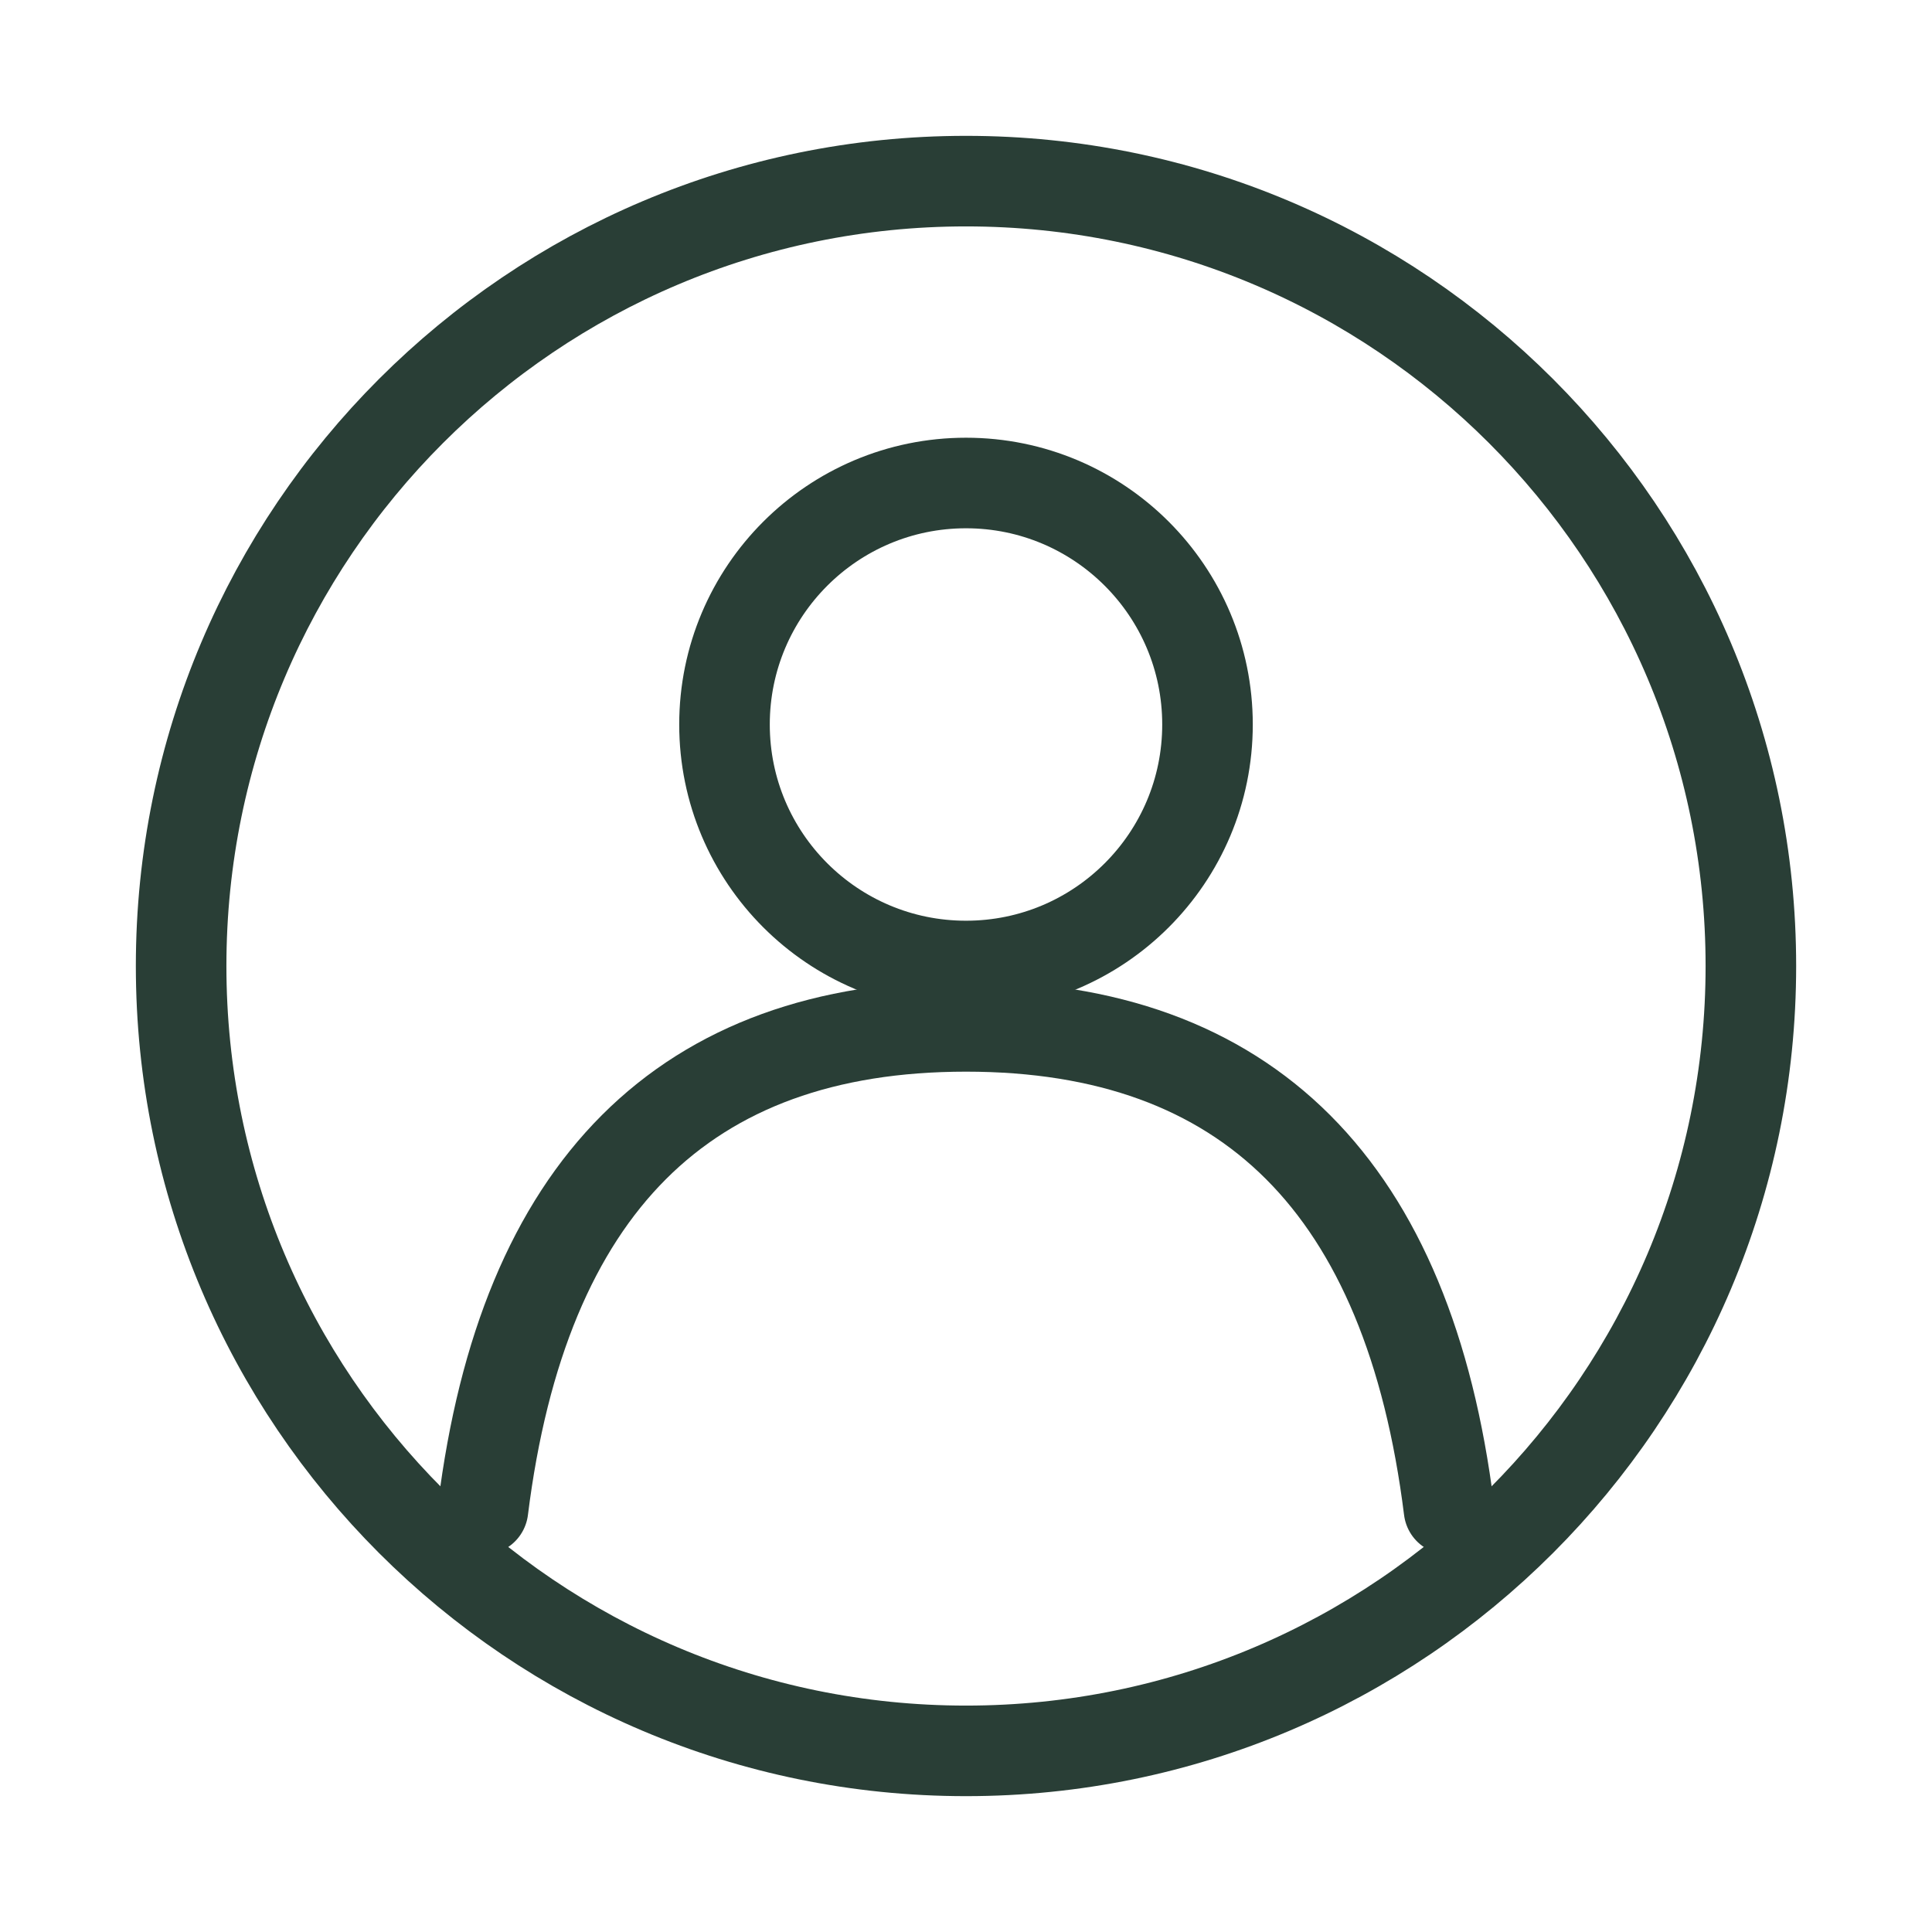
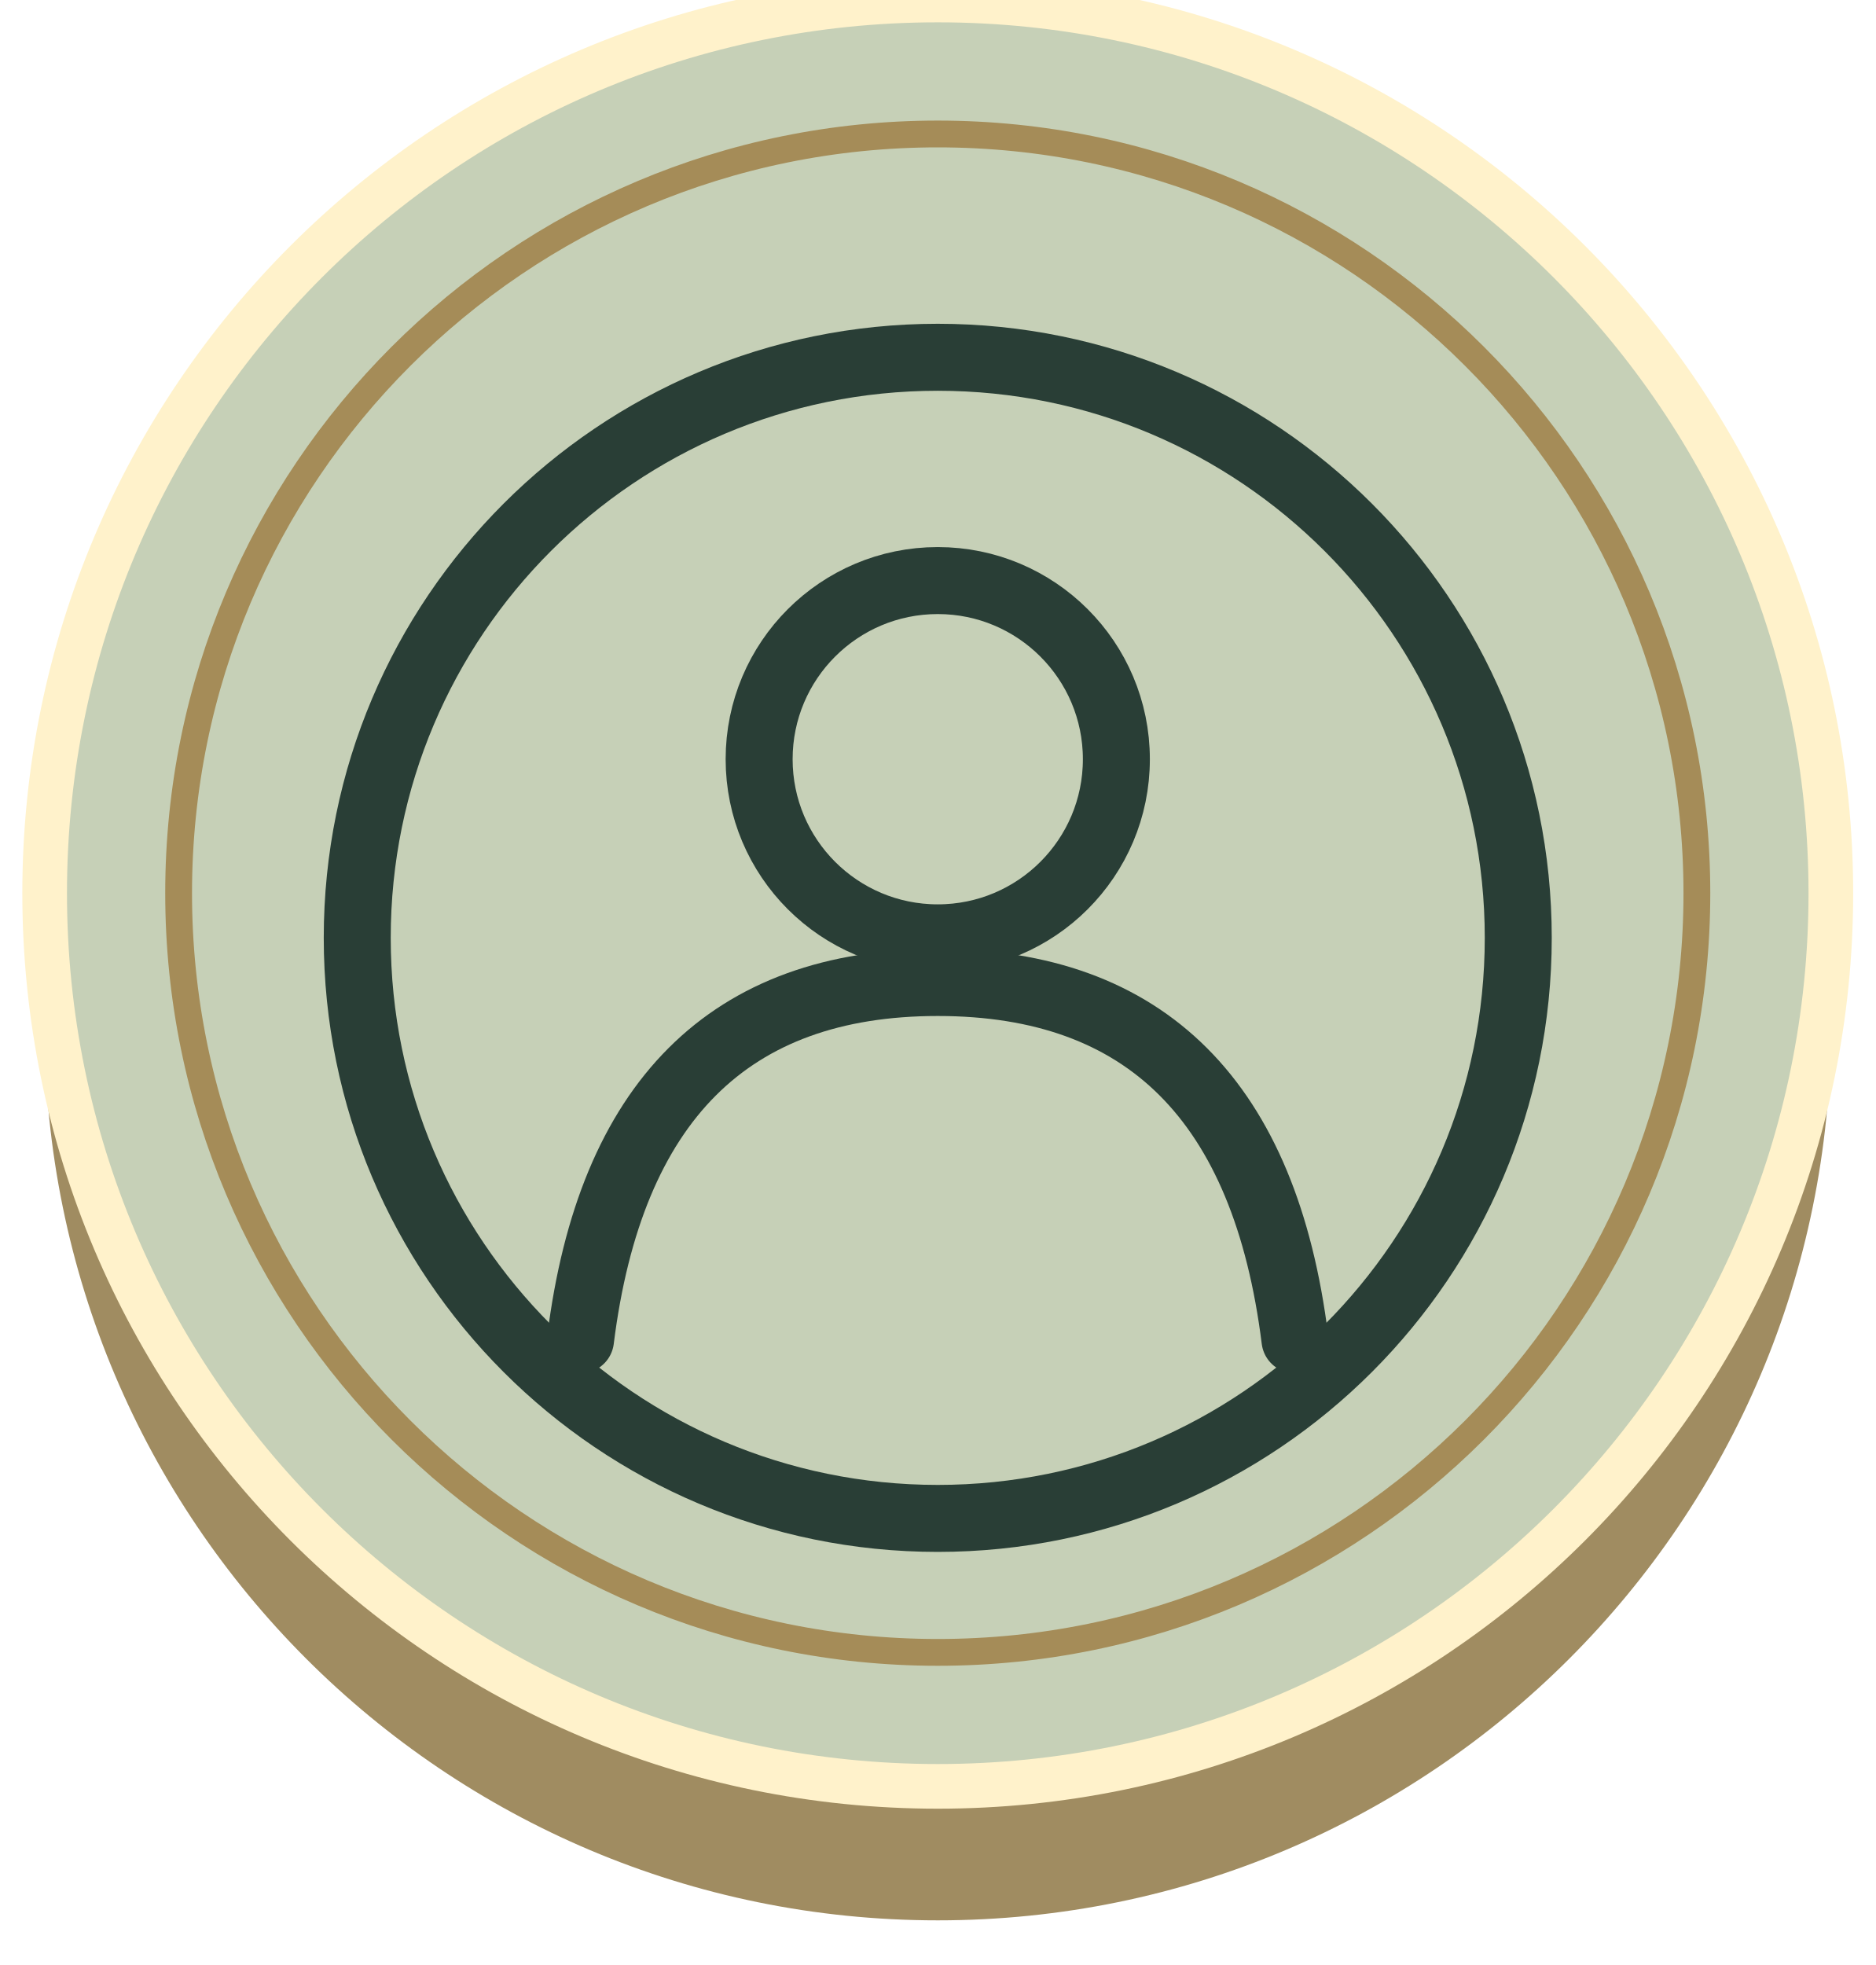
- <svg xmlns="http://www.w3.org/2000/svg" viewBox="0 0 32 32">
+ <svg xmlns="http://www.w3.org/2000/svg" viewBox="-5 -5 42 44">
+   <circle cx="16" cy="18" r="20" fill="#a08c61" />
+   <circle cx="16" cy="15" r="20" fill="#c6d0b7" stroke="#fff2cb" />
+   <circle cx="16" cy="15" r="17" fill="none" stroke="#a58c58" stroke-width=".6" />
  <g fill="none" stroke="#293e36" stroke-width="1.5" stroke-linecap="round" stroke-linejoin="round">
    <circle cx="16" cy="16" r="13" />
    <circle cx="16" cy="12" r="4" />
    <path d="M8 25q1-8 8-8t8 8" />
  </g>
</svg>
